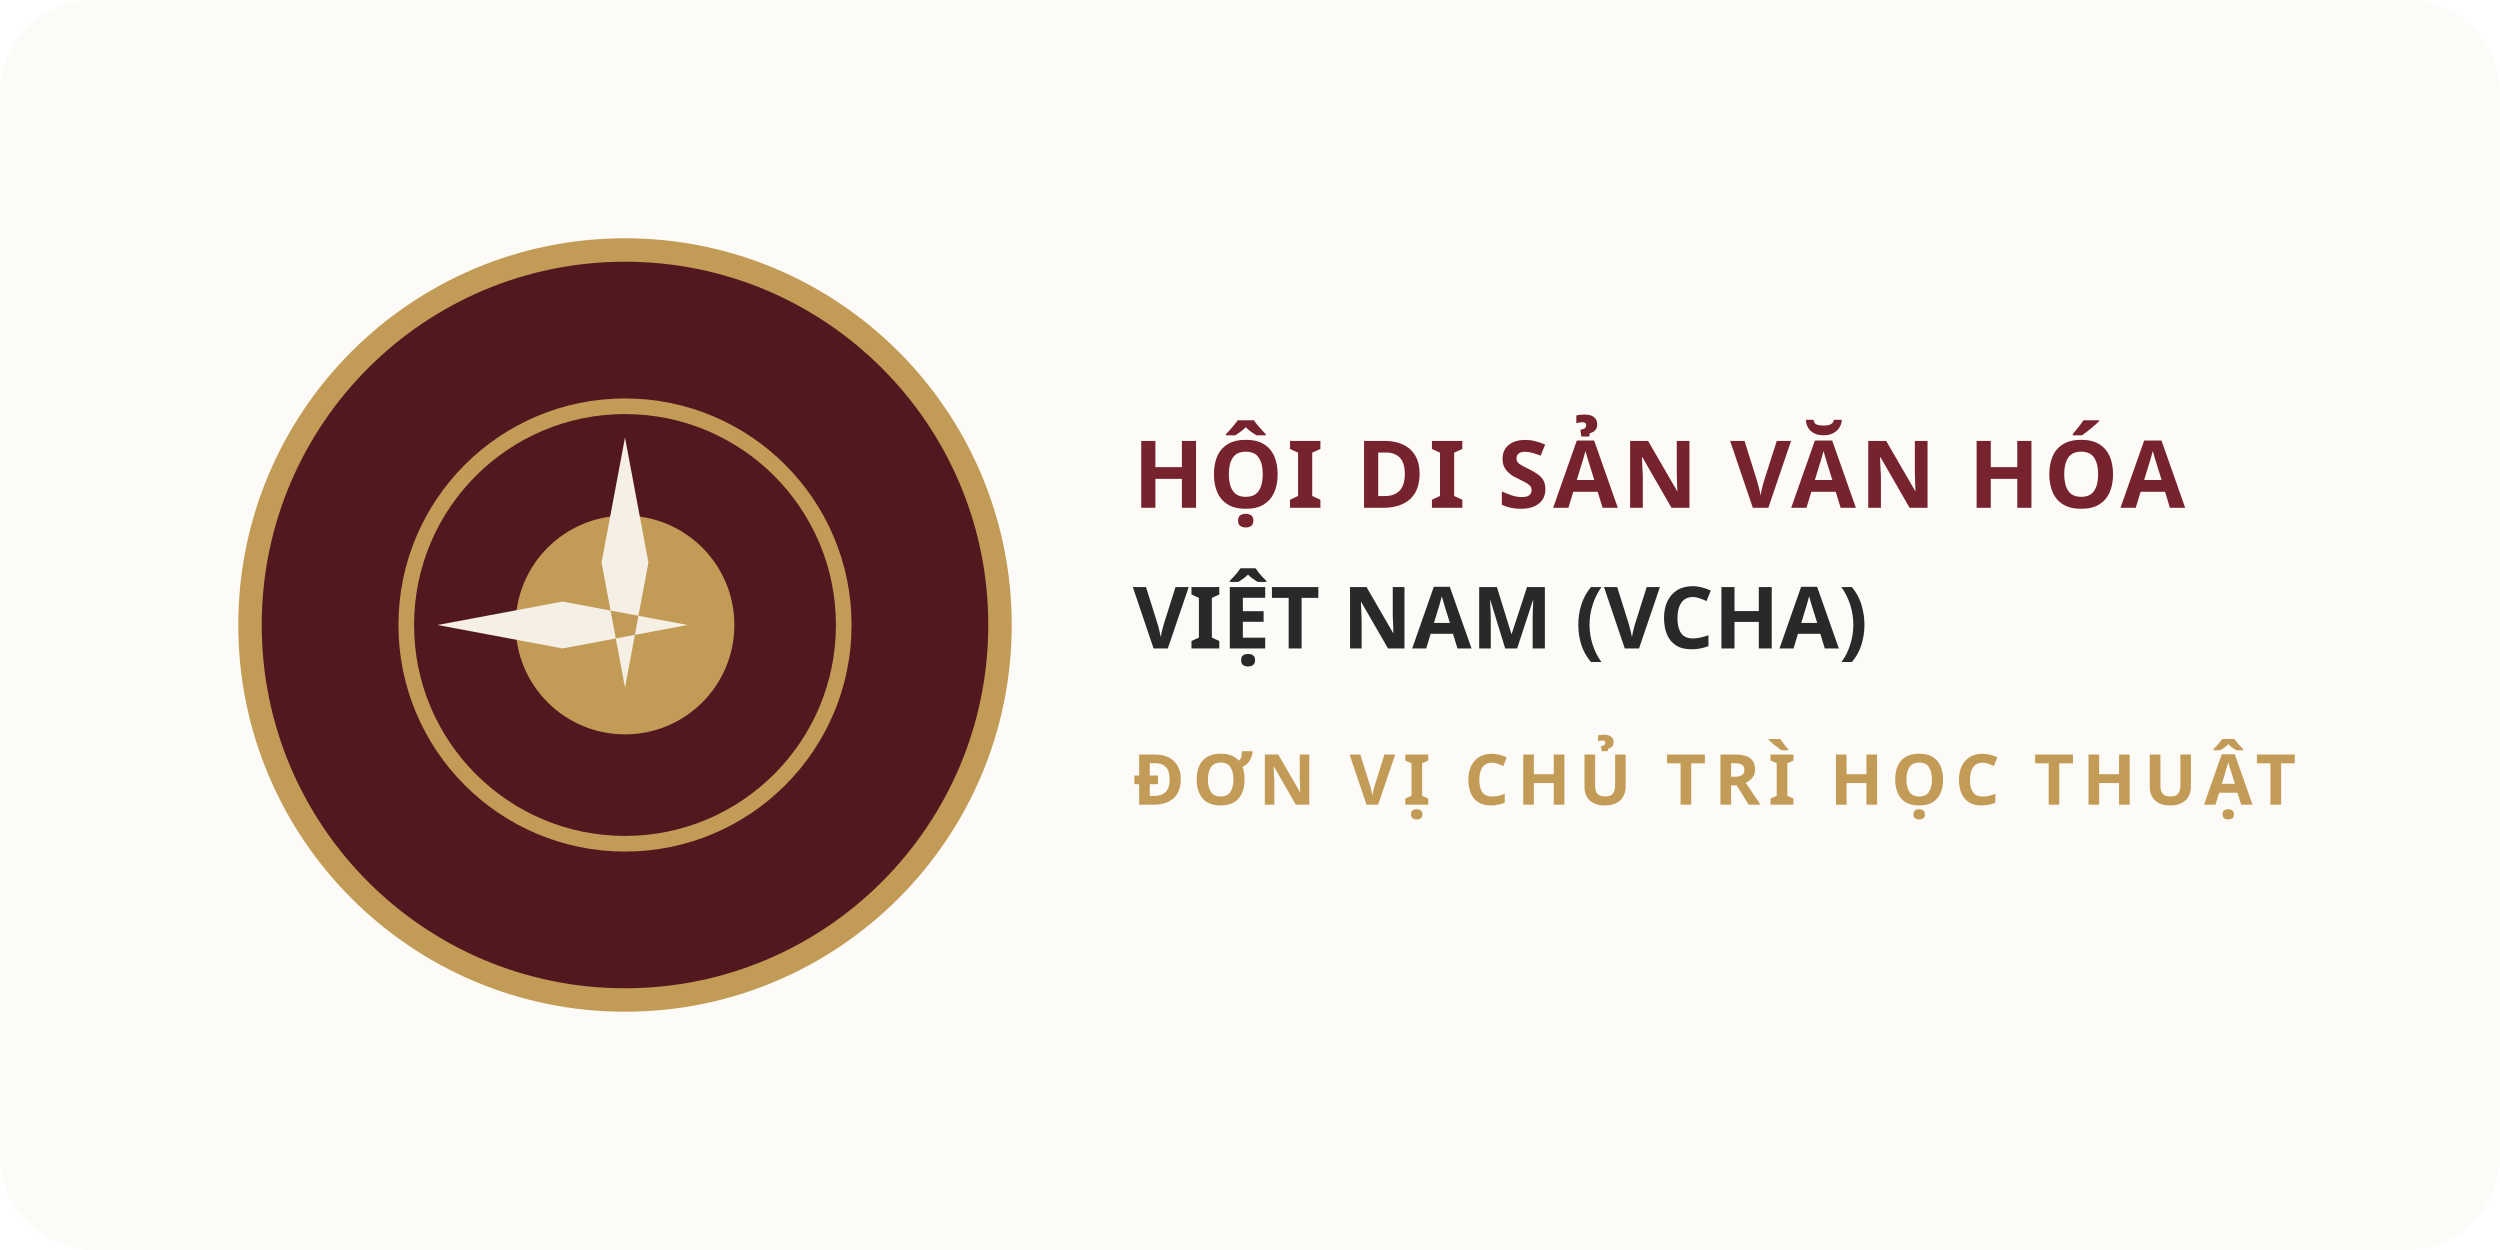
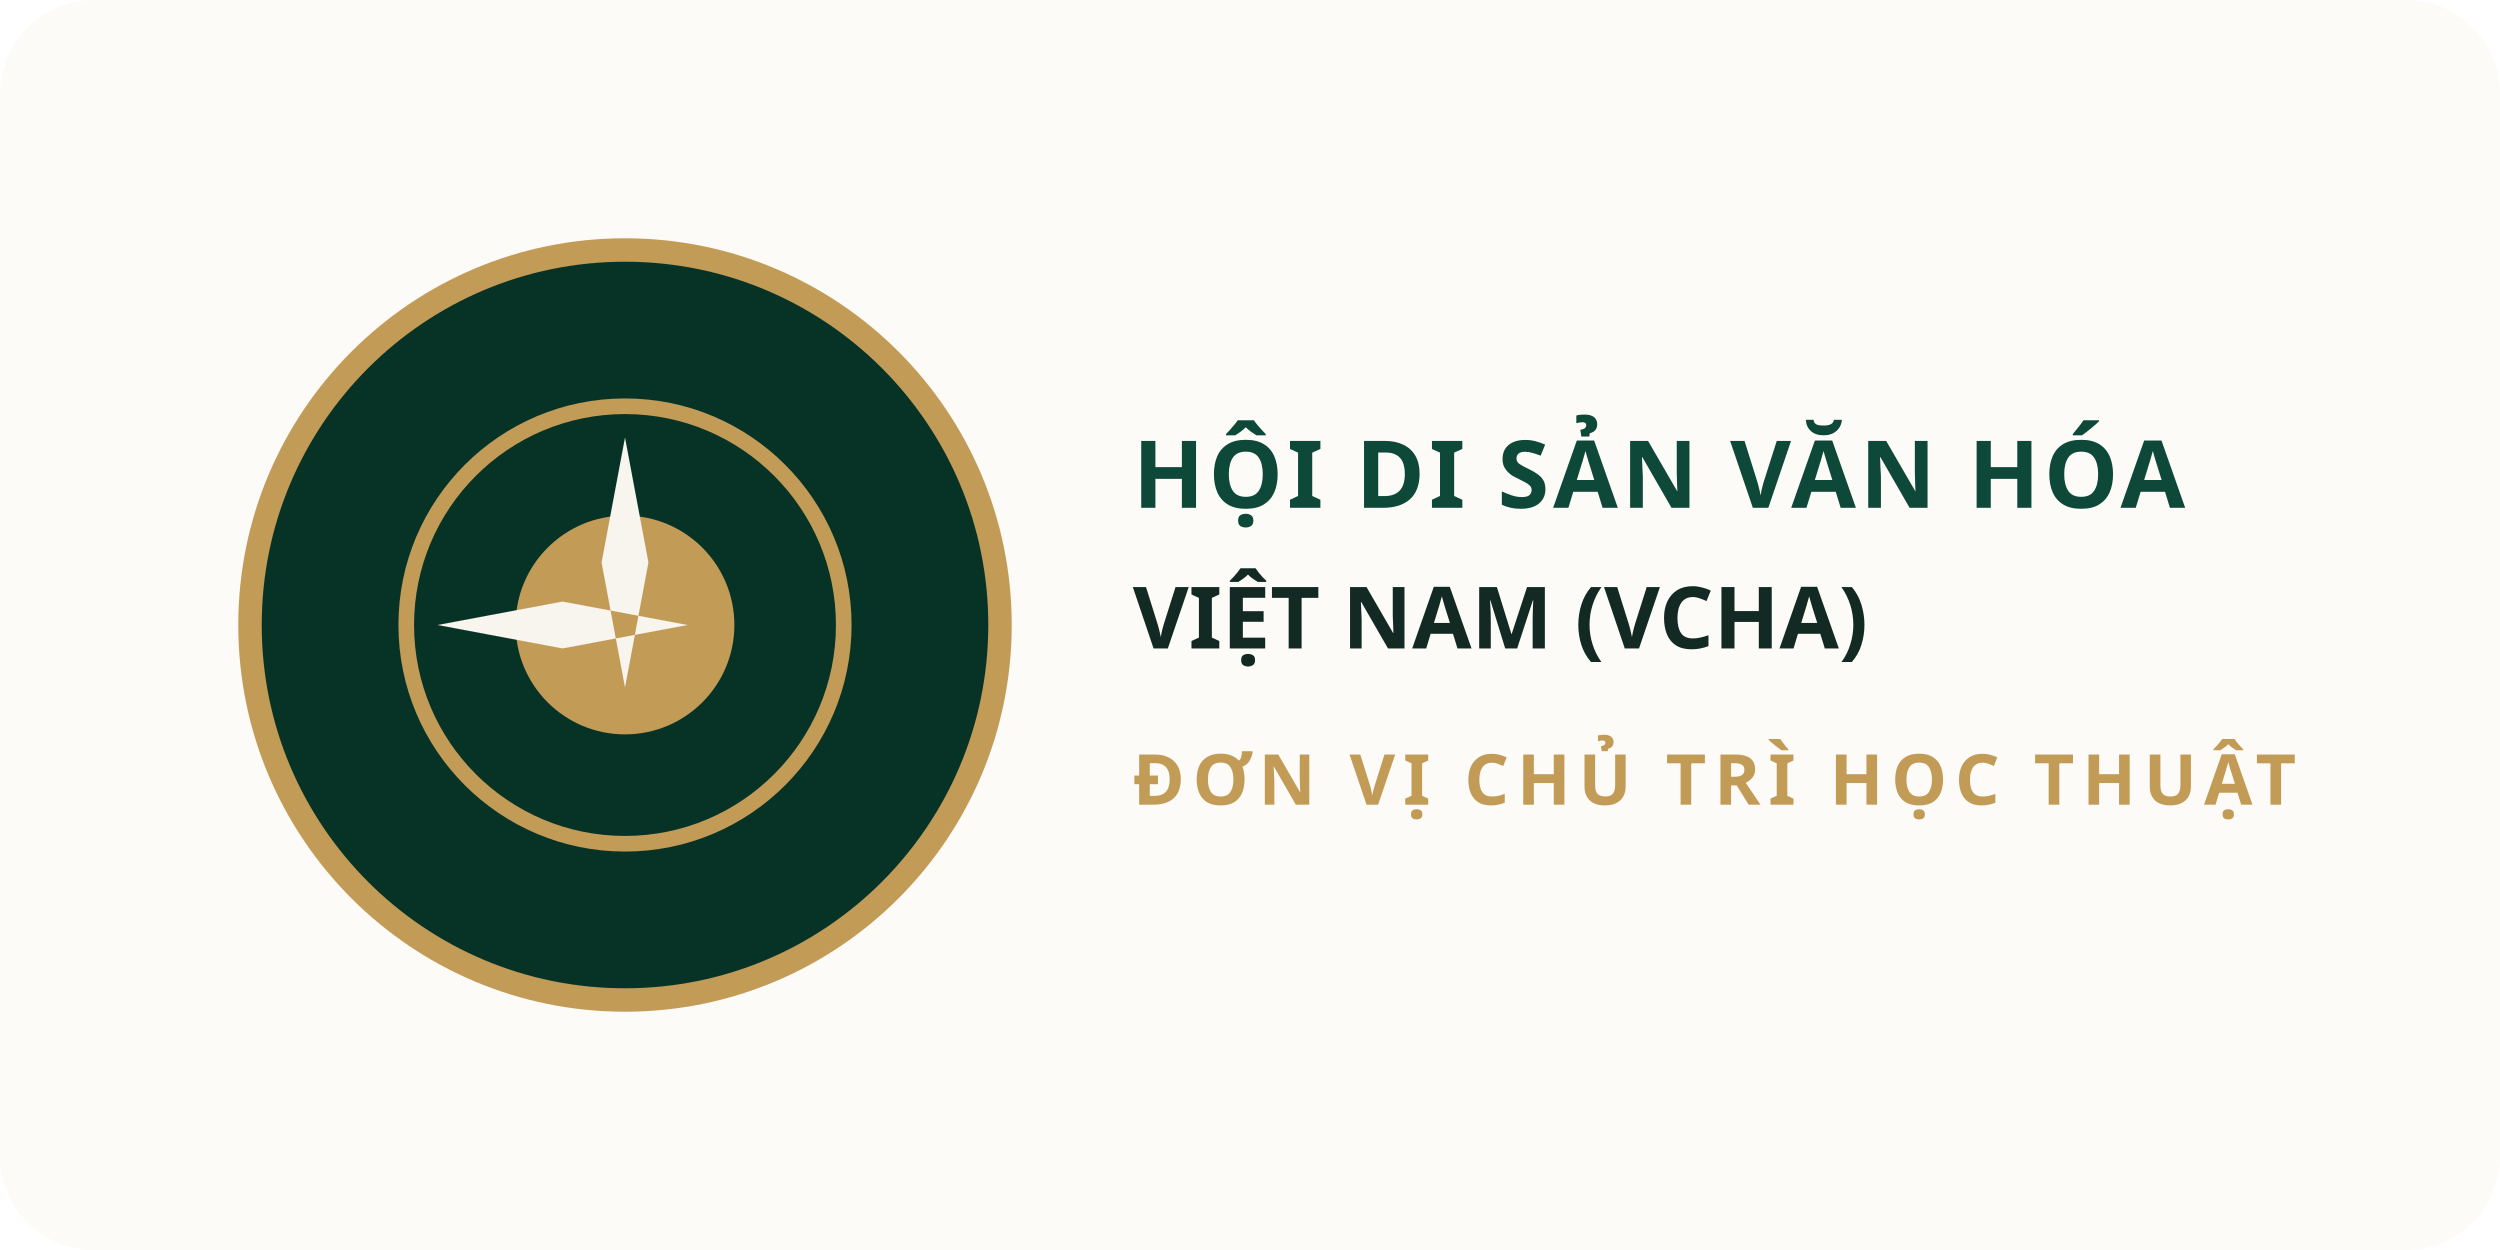
<svg xmlns="http://www.w3.org/2000/svg" viewBox="0 0 320 160" width="100%" height="100%">
  <rect width="320" height="160" rx="12" fill="#FDFBF7" />
-   <circle cx="80" cy="80" r="48" fill="#52181F" stroke="#C29B57" stroke-width="3" />
+   <circle cx="80" cy="80" r="48" fill="#073327" stroke="#C29B57" stroke-width="3" />
  <circle cx="80" cy="80" r="14" fill="#C29B57" />
  <circle cx="80" cy="80" r="28" fill="none" stroke="#C29B57" stroke-width="2" />
-   <path d="M80 56 L83 72 L80 88 L77 72 Z M56 80 L72 83 L88 80 L72 77 Z" fill="#F5EFE5" />
-   <path d="M63 63 L74 74 L80 80 L69 69 Z M97 63 L86 74 L80 80 L91 69 Z M63 97 L74 86 L80 80 L69 91 Z M97 97 L86 86 L80 80 L91 91 Z" fill="#F5EFE5" />
-   <text x="145" y="65" font-family="'Be Vietnam Pro', sans-serif" font-size="12" font-weight="800" fill="#76232D" letter-spacing="0.5">HỘI DI SẢN VĂN HÓA</text>
-   <text x="145" y="83" font-family="'Be Vietnam Pro', sans-serif" font-size="11" font-weight="700" fill="#292929">VIỆT NAM (VCHA)</text>
+   <path d="M80 56 L83 72 L80 88 L77 72 Z M56 80 L72 83 L88 80 L72 77 Z" fill="#F7F5EE" />
+   <path d="M63 63 L74 74 L80 80 L69 69 Z M97 63 L86 74 L80 80 L91 69 Z M63 97 L74 86 L80 80 L69 91 Z M97 97 L86 86 L80 80 L91 91 Z" fill="#F7F5EE" />
+   <text x="145" y="65" font-family="'Be Vietnam Pro', sans-serif" font-size="12" font-weight="800" fill="#0D4838" letter-spacing="0.5">HỘI DI SẢN VĂN HÓA</text>
+   <text x="145" y="83" font-family="'Be Vietnam Pro', sans-serif" font-size="11" font-weight="700" fill="#132A24">VIỆT NAM (VCHA)</text>
  <text x="145" y="103" font-family="'Be Vietnam Pro', sans-serif" font-size="9" font-weight="600" fill="#C29B57" letter-spacing="1">ĐƠN VỊ CHỦ TRÌ HỌC THUẬT</text>
</svg>
